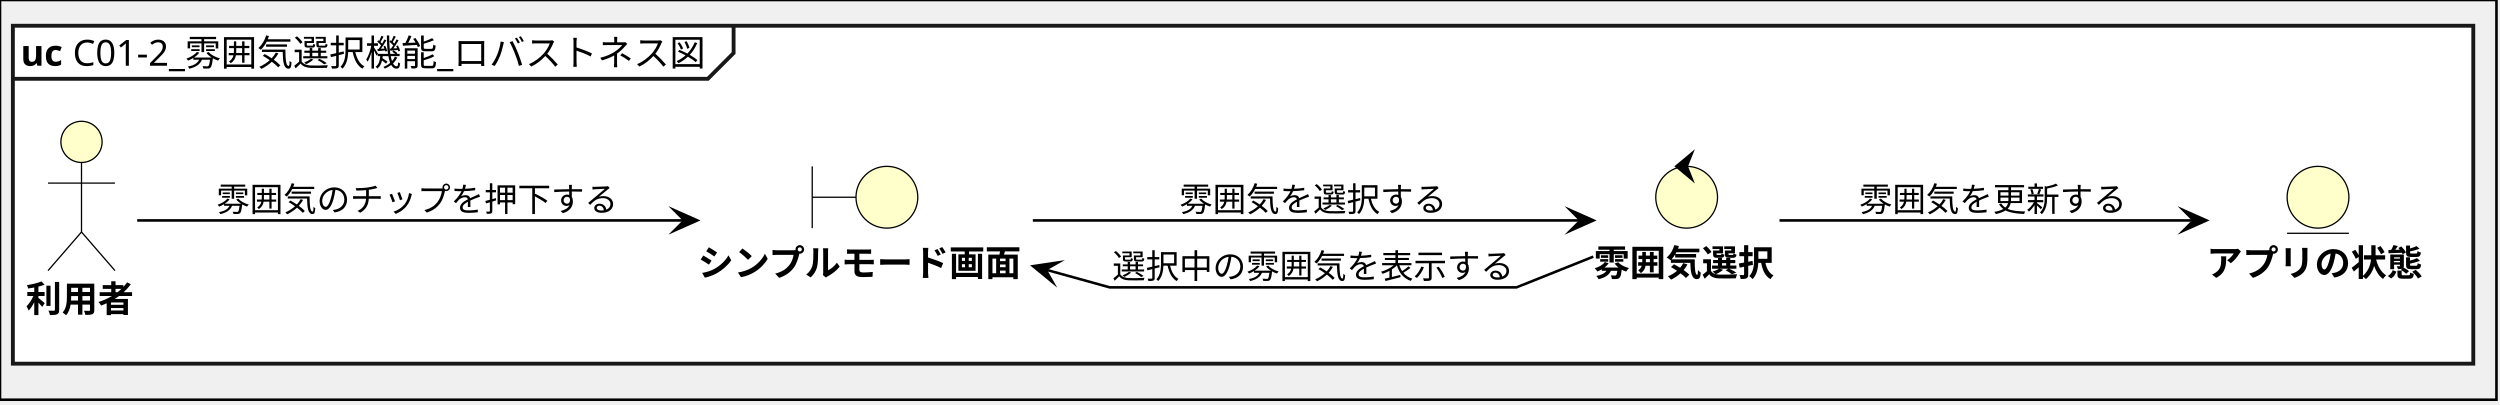
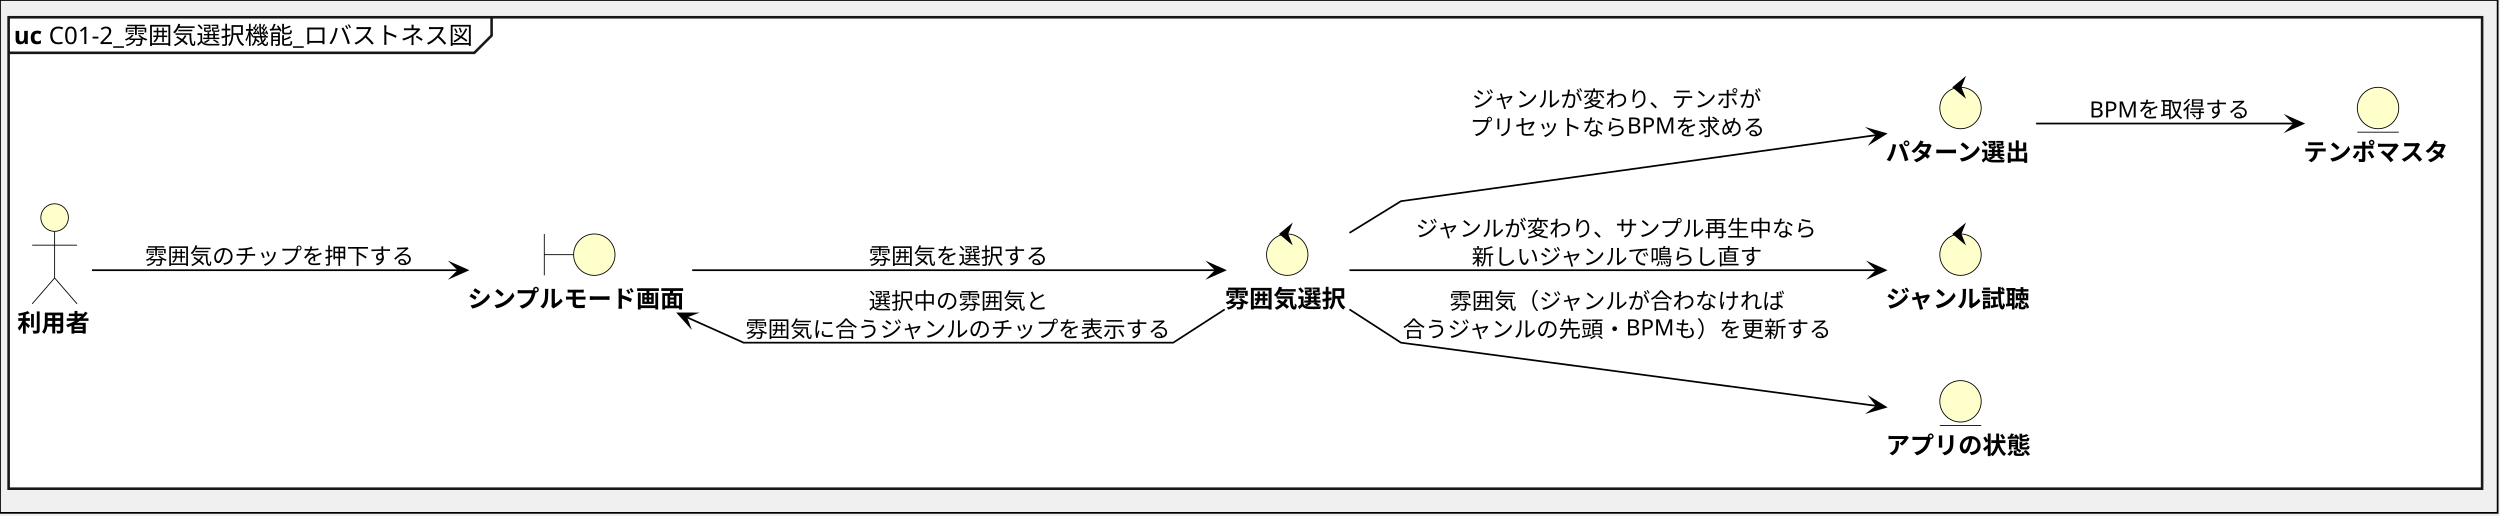
- <svg xmlns="http://www.w3.org/2000/svg" version="1.1" data-diagram-type="DESCRIPTION" style="width:971px;height:157px;background:#FFFFFF;" width="971px" height="157px" viewBox="0 0 971 157" zoomAndPan="magnify" preserveAspectRatio="none" contentStyleType="text/css">
+ <svg xmlns="http://www.w3.org/2000/svg" version="1.1" data-diagram-type="DESCRIPTION" style="width:1449px;height:299px;background:#FFFFFF;" width="1449px" height="299px" viewBox="0 0 1449 299" zoomAndPan="magnify" preserveAspectRatio="none" contentStyleType="text/css">
  <defs />
  <g font-family="sans-serif" lengthAdjust="spacing">
-     <rect x="0" y="0" width="969.625" height="155.252" fill="none" style="stroke:#000;stroke-width:1;" />
-     <rect x="5" y="10" width="955.625" height="131.252" fill="#FFF" style="stroke:#181818;stroke-width:1.5;" />
+     <rect x="0" y="0" width="1447.625" height="297.252" fill="none" style="stroke:#000;stroke-width:1;" />
+     <rect x="5" y="10" width="1433.625" height="273.252" fill="#FFF" style="stroke:#181818;stroke-width:1.5;" />
    <path d="M284.931,10 L284.931,20.609 L274.931,30.609 L5,30.609" style="stroke:#181818;stroke-width:1.5;" fill="none" />
    <text x="8" y="25.533" fill="#000" font-size="14" textLength="16.338" font-weight="700">uc</text>
    <text x="28.228" y="25.533" fill="#000" font-size="14" textLength="249.703">C01-2_雰囲気選択機能_ロバストネス図</text>
    <g class="entity" data-qualified-name="A1" id="ent0001" data-source-line="4">
-       <ellipse cx="31.656" cy="55.109" rx="8" ry="8" fill="#FFC" style="stroke:#000;stroke-width:0.5;" />
-       <path d="M31.656,63.109 L31.656,90.109 M18.656,71.109 L44.656,71.109 M31.656,90.109 L18.656,105.109 M31.656,90.109 L44.656,105.109" style="stroke:#000;stroke-width:0.5;" fill="none" />
-       <text x="10" y="121.143" fill="#000" font-size="14" textLength="43.313" font-weight="700">利用者</text>
+       <ellipse cx="31.656" cy="126.109" rx="8" ry="8" fill="#FFC" style="stroke:#000;stroke-width:0.5;" />
+       <path d="M31.656,134.109 L31.656,161.109 M18.656,142.109 L44.656,142.109 M31.656,161.109 L18.656,176.109 M31.656,161.109 L44.656,176.109" style="stroke:#000;stroke-width:0.5;" fill="none" />
+       <text x="10" y="192.143" fill="#000" font-size="14" textLength="43.313" font-weight="700">利用者</text>
    </g>
    <g class="entity" data-qualified-name="B1" id="ent0002" data-source-line="5">
-       <path d="M315.469,64.609 L315.469,88.609 M315.469,76.609 L332.469,76.609" style="stroke:#000;stroke-width:0.5;" fill="none" />
-       <ellipse cx="344.469" cy="76.609" rx="12" ry="12" fill="#FFC" style="stroke:#000;stroke-width:0.5;" />
-       <text x="271" y="107.143" fill="#000" font-size="14" textLength="129.938" font-weight="700">シンプルモード画面</text>
+       <path d="M315.469,135.609 L315.469,159.609 M315.469,147.609 L332.469,147.609" style="stroke:#000;stroke-width:0.5;" fill="none" />
+       <ellipse cx="344.469" cy="147.609" rx="12" ry="12" fill="#FFC" style="stroke:#000;stroke-width:0.5;" />
+       <text x="271" y="178.143" fill="#000" font-size="14" textLength="129.938" font-weight="700">シンプルモード画面</text>
    </g>
    <g class="entity" data-qualified-name="C1" id="ent0003" data-source-line="6">
-       <ellipse cx="655.094" cy="76.609" rx="12" ry="12" fill="#FFC" style="stroke:#000;stroke-width:0.5;" />
-       <polygon points="651.094,64.609,657.094,59.609,655.094,64.609,657.094,69.609,651.094,64.609" fill="#000" style="stroke:#000;stroke-width:1;stroke-linejoin:miter;stroke-miterlimit:10;" />
-       <text x="619" y="107.143" fill="#000" font-size="14" textLength="72.188" font-weight="700">雰囲気選択</text>
+       <ellipse cx="746.094" cy="147.609" rx="12" ry="12" fill="#FFC" style="stroke:#000;stroke-width:0.5;" />
+       <polygon points="742.094,135.609,748.094,130.609,746.094,135.609,748.094,140.609,742.094,135.609" fill="#000" style="stroke:#000;stroke-width:1;stroke-linejoin:miter;stroke-miterlimit:10;" />
+       <text x="710" y="178.143" fill="#000" font-size="14" textLength="72.188" font-weight="700">雰囲気選択</text>
    </g>
-     <g class="entity" data-qualified-name="E1" id="ent0004" data-source-line="7">
-       <ellipse cx="900.313" cy="76.609" rx="12" ry="12" fill="#FFC" style="stroke:#000;stroke-width:0.5;" />
-       <line x1="888.313" y1="90.609" x2="912.313" y2="90.609" style="stroke:#000;stroke-width:0.5;" />
-       <text x="857" y="107.143" fill="#000" font-size="14" textLength="86.625" font-weight="700">アプリの状態</text>
+     <g class="entity" data-qualified-name="C2" id="ent0004" data-source-line="7">
+       <ellipse cx="1136.313" cy="62.609" rx="12" ry="12" fill="#FFC" style="stroke:#000;stroke-width:0.5;" />
+       <polygon points="1132.313,50.609,1138.313,45.609,1136.313,50.609,1138.313,55.609,1132.313,50.609" fill="#000" style="stroke:#000;stroke-width:1;stroke-linejoin:miter;stroke-miterlimit:10;" />
+       <text x="1093" y="93.143" fill="#000" font-size="14" textLength="86.625" font-weight="700">パターン選出</text>
    </g>
-     <g class="link" data-entity-1="ent0001" data-entity-2="ent0002" id="lnk5" data-source-line="9" data-link-type="dependency">
-       <path d="M53.29,85.609 C97.47,85.609 197.27,85.609 265.84,85.609" style="stroke:#000;stroke-width:1;" fill="none" id="A1-to-B1" />
-       <polygon points="270.84,85.609,261.84,81.609,265.84,85.609,261.84,89.609,270.84,85.609" fill="#000" style="stroke:#000;stroke-width:1;stroke-linejoin:miter;stroke-miterlimit:10;" />
-       <text x="84" y="82.104" fill="#000" font-size="13" textLength="156">雰囲気のチップを押下する</text>
+     <g class="entity" data-qualified-name="C3" id="ent0005" data-source-line="8">
+       <ellipse cx="1136.313" cy="147.609" rx="12" ry="12" fill="#FFC" style="stroke:#000;stroke-width:0.5;" />
+       <polygon points="1132.313,135.609,1138.313,130.609,1136.313,135.609,1138.313,140.609,1132.313,135.609" fill="#000" style="stroke:#000;stroke-width:1;stroke-linejoin:miter;stroke-miterlimit:10;" />
+       <text x="1093" y="178.143" fill="#000" font-size="14" textLength="86.625" font-weight="700">ジャンル試聴</text>
    </g>
-     <g class="link" data-entity-1="ent0002" data-entity-2="ent0003" id="lnk6" data-source-line="10" data-link-type="dependency">
-       <path d="M401.15,85.609 C466.82,85.609 561.47,85.609 613.91,85.609" style="stroke:#000;stroke-width:1;" fill="none" id="B1-to-C1" />
-       <polygon points="618.91,85.609,609.91,81.609,613.91,85.609,609.91,89.609,618.91,85.609" fill="#000" style="stroke:#000;stroke-width:1;stroke-linejoin:miter;stroke-miterlimit:10;" />
-       <text x="458" y="82.104" fill="#000" font-size="13" textLength="104">雰囲気を選択する</text>
+     <g class="entity" data-qualified-name="E1" id="ent0006" data-source-line="9">
+       <ellipse cx="1136.313" cy="232.609" rx="12" ry="12" fill="#FFC" style="stroke:#000;stroke-width:0.5;" />
+       <line x1="1124.313" y1="246.609" x2="1148.313" y2="246.609" style="stroke:#000;stroke-width:0.5;" />
+       <text x="1093" y="263.143" fill="#000" font-size="14" textLength="86.625" font-weight="700">アプリの状態</text>
    </g>
-     <g class="link" data-entity-1="ent0003" data-entity-2="ent0002" id="lnk8" data-source-line="12" data-link-type="dependency">
-       <path d="M618.84,99.679 C603.52,105.799 589,111.609 589,111.609 C589,111.609 431,111.609 431,111.609 C431,111.609 422.599,109.282 406.079,104.712" style="stroke:#000;stroke-width:1;" fill="none" id="C1-to-B1" />
-       <polygon points="401.26,103.379,408.868,109.634,406.079,104.712,411.001,101.924,401.26,103.379" fill="#000" style="stroke:#000;stroke-width:1;stroke-linejoin:miter;stroke-miterlimit:10;" />
-       <text x="432" y="108.104" fill="#000" font-size="13" textLength="156">選択中の雰囲気を表示する</text>
+     <g class="entity" data-qualified-name="E2" id="ent0007" data-source-line="10">
+       <ellipse cx="1378.313" cy="62.609" rx="12" ry="12" fill="#FFC" style="stroke:#000;stroke-width:0.5;" />
+       <line x1="1366.313" y1="76.609" x2="1390.313" y2="76.609" style="stroke:#000;stroke-width:0.5;" />
+       <text x="1335" y="93.143" fill="#000" font-size="14" textLength="86.625" font-weight="700">テンポマスタ</text>
    </g>
-     <g class="link" data-entity-1="ent0003" data-entity-2="ent0004" id="lnk7" data-source-line="11" data-link-type="dependency">
-       <path d="M691.15,85.609 C735,85.609 804.95,85.609 851.99,85.609" style="stroke:#000;stroke-width:1;" fill="none" id="C1-to-E1" />
-       <polygon points="856.99,85.609,847.99,81.609,851.99,85.609,847.99,89.609,856.99,85.609" fill="#000" style="stroke:#000;stroke-width:1;stroke-linejoin:miter;stroke-miterlimit:10;" />
-       <text x="722" y="82.104" fill="#000" font-size="13" textLength="104">雰囲気を更新する</text>
+     <g class="link" data-entity-1="ent0001" data-entity-2="ent0002" id="lnk8" data-source-line="12" data-link-type="dependency">
+       <path d="M53.29,156.609 C97.47,156.609 197.27,156.609 265.84,156.609" style="stroke:#000;stroke-width:1;" fill="none" id="A1-to-B1" />
+       <polygon points="270.84,156.609,261.84,152.609,265.84,156.609,261.84,160.609,270.84,156.609" fill="#000" style="stroke:#000;stroke-width:1;stroke-linejoin:miter;stroke-miterlimit:10;" />
+       <text x="84" y="153.104" fill="#000" font-size="13" textLength="156">雰囲気のチップを押下する</text>
+     </g>
+     <g class="link" data-entity-1="ent0002" data-entity-2="ent0003" id="lnk9" data-source-line="13" data-link-type="dependency">
+       <path d="M401.2,156.609 C488.38,156.609 636.21,156.609 704.86,156.609" style="stroke:#000;stroke-width:1;" fill="none" id="B1-to-C1" />
+       <polygon points="709.86,156.609,700.86,152.609,704.86,156.609,700.86,160.609,709.86,156.609" fill="#000" style="stroke:#000;stroke-width:1;stroke-linejoin:miter;stroke-miterlimit:10;" />
+       <text x="503.5" y="153.104" fill="#000" font-size="13" textLength="104">雰囲気を選択する</text>
+     </g>
+     <g class="link" data-entity-1="ent0003" data-entity-2="ent0002" id="lnk14" data-source-line="18" data-link-type="dependency">
+       <path d="M709.84,179.329 C694.52,189.229 680,198.609 680,198.609 C680,198.609 431,198.609 431,198.609 C431,198.609 417.735,192.678 397.605,183.688" style="stroke:#000;stroke-width:1;" fill="none" id="C1-to-B1" />
+       <polygon points="393.04,181.649,399.627,188.972,397.605,183.688,402.889,181.667,393.04,181.649" fill="#000" style="stroke:#000;stroke-width:1;stroke-linejoin:miter;stroke-miterlimit:10;" />
+       <text x="503.5" y="179.104" fill="#000" font-size="13" textLength="104">選択中の雰囲気と</text>
+       <text x="432" y="195.456" fill="#000" font-size="13" textLength="247">雰囲気に合うジャンルのチップを表示する</text>
+     </g>
+     <g class="link" data-entity-1="ent0003" data-entity-2="ent0006" id="lnk10" data-source-line="14" data-link-type="dependency">
+       <path d="M782.16,179.329 C797.48,189.229 812,198.609 812,198.609 C812,198.609 1000.074,223.611 1087.924,235.281" style="stroke:#000;stroke-width:1;" fill="none" id="C1-to-E1" />
+       <polygon points="1092.88,235.939,1084.485,230.789,1087.924,235.281,1083.432,238.719,1092.88,235.939" fill="#000" style="stroke:#000;stroke-width:1;stroke-linejoin:miter;stroke-miterlimit:10;" />
+       <text x="840.085" y="179.104" fill="#000" font-size="13" textLength="195">雰囲気（ジャンルが合わなければ</text>
+       <text x="813" y="195.456" fill="#000" font-size="13" textLength="249.171">合うジャンルの先頭・BPMも）を更新する</text>
+     </g>
+     <g class="link" data-entity-1="ent0003" data-entity-2="ent0004" id="lnk11" data-source-line="15" data-link-type="dependency">
+       <path d="M782.16,134.969 C797.48,125.549 812,116.609 812,116.609 C812,116.609 1000.078,90.448 1087.928,78.228" style="stroke:#000;stroke-width:1;" fill="none" id="C1-to-C2" />
+       <polygon points="1092.88,77.539,1083.415,74.817,1087.928,78.228,1084.517,82.741,1092.88,77.539" fill="#000" style="stroke:#000;stroke-width:1;stroke-linejoin:miter;stroke-miterlimit:10;" />
+       <text x="853.085" y="62.104" fill="#000" font-size="13" textLength="169">ジャンルが変わり、テンポが</text>
+       <text x="852" y="78.456" fill="#000" font-size="13" textLength="171.171">プリセットならBPMを求める</text>
+     </g>
+     <g class="link" data-entity-1="ent0004" data-entity-2="ent0007" id="lnk12" data-source-line="16" data-link-type="dependency">
+       <path d="M1180.13,71.609 C1223.77,71.609 1286.22,71.609 1329.86,71.609" style="stroke:#000;stroke-width:1;" fill="none" id="C2-to-E2" />
+       <polygon points="1334.86,71.609,1325.86,67.609,1329.86,71.609,1325.86,75.609,1334.86,71.609" fill="#000" style="stroke:#000;stroke-width:1;stroke-linejoin:miter;stroke-miterlimit:10;" />
+       <text x="1211" y="68.104" fill="#000" font-size="13" textLength="93.171">BPMを取得する</text>
+     </g>
+     <g class="link" data-entity-1="ent0003" data-entity-2="ent0005" id="lnk13" data-source-line="17" data-link-type="dependency">
+       <path d="M782.16,156.609 C853.61,156.609 1010.51,156.609 1087.83,156.609" style="stroke:#000;stroke-width:1;" fill="none" id="C1-to-C3" />
+       <polygon points="1092.83,156.609,1083.83,152.609,1087.83,156.609,1083.83,160.609,1092.83,156.609" fill="#000" style="stroke:#000;stroke-width:1;stroke-linejoin:miter;stroke-miterlimit:10;" />
+       <text x="820.5" y="137.104" fill="#000" font-size="13" textLength="234">ジャンルが変わり、サンプル再生中なら</text>
+       <text x="853" y="153.456" fill="#000" font-size="13" textLength="169">新しいジャンルで鳴らし直す</text>
    </g>
  </g>
</svg>
